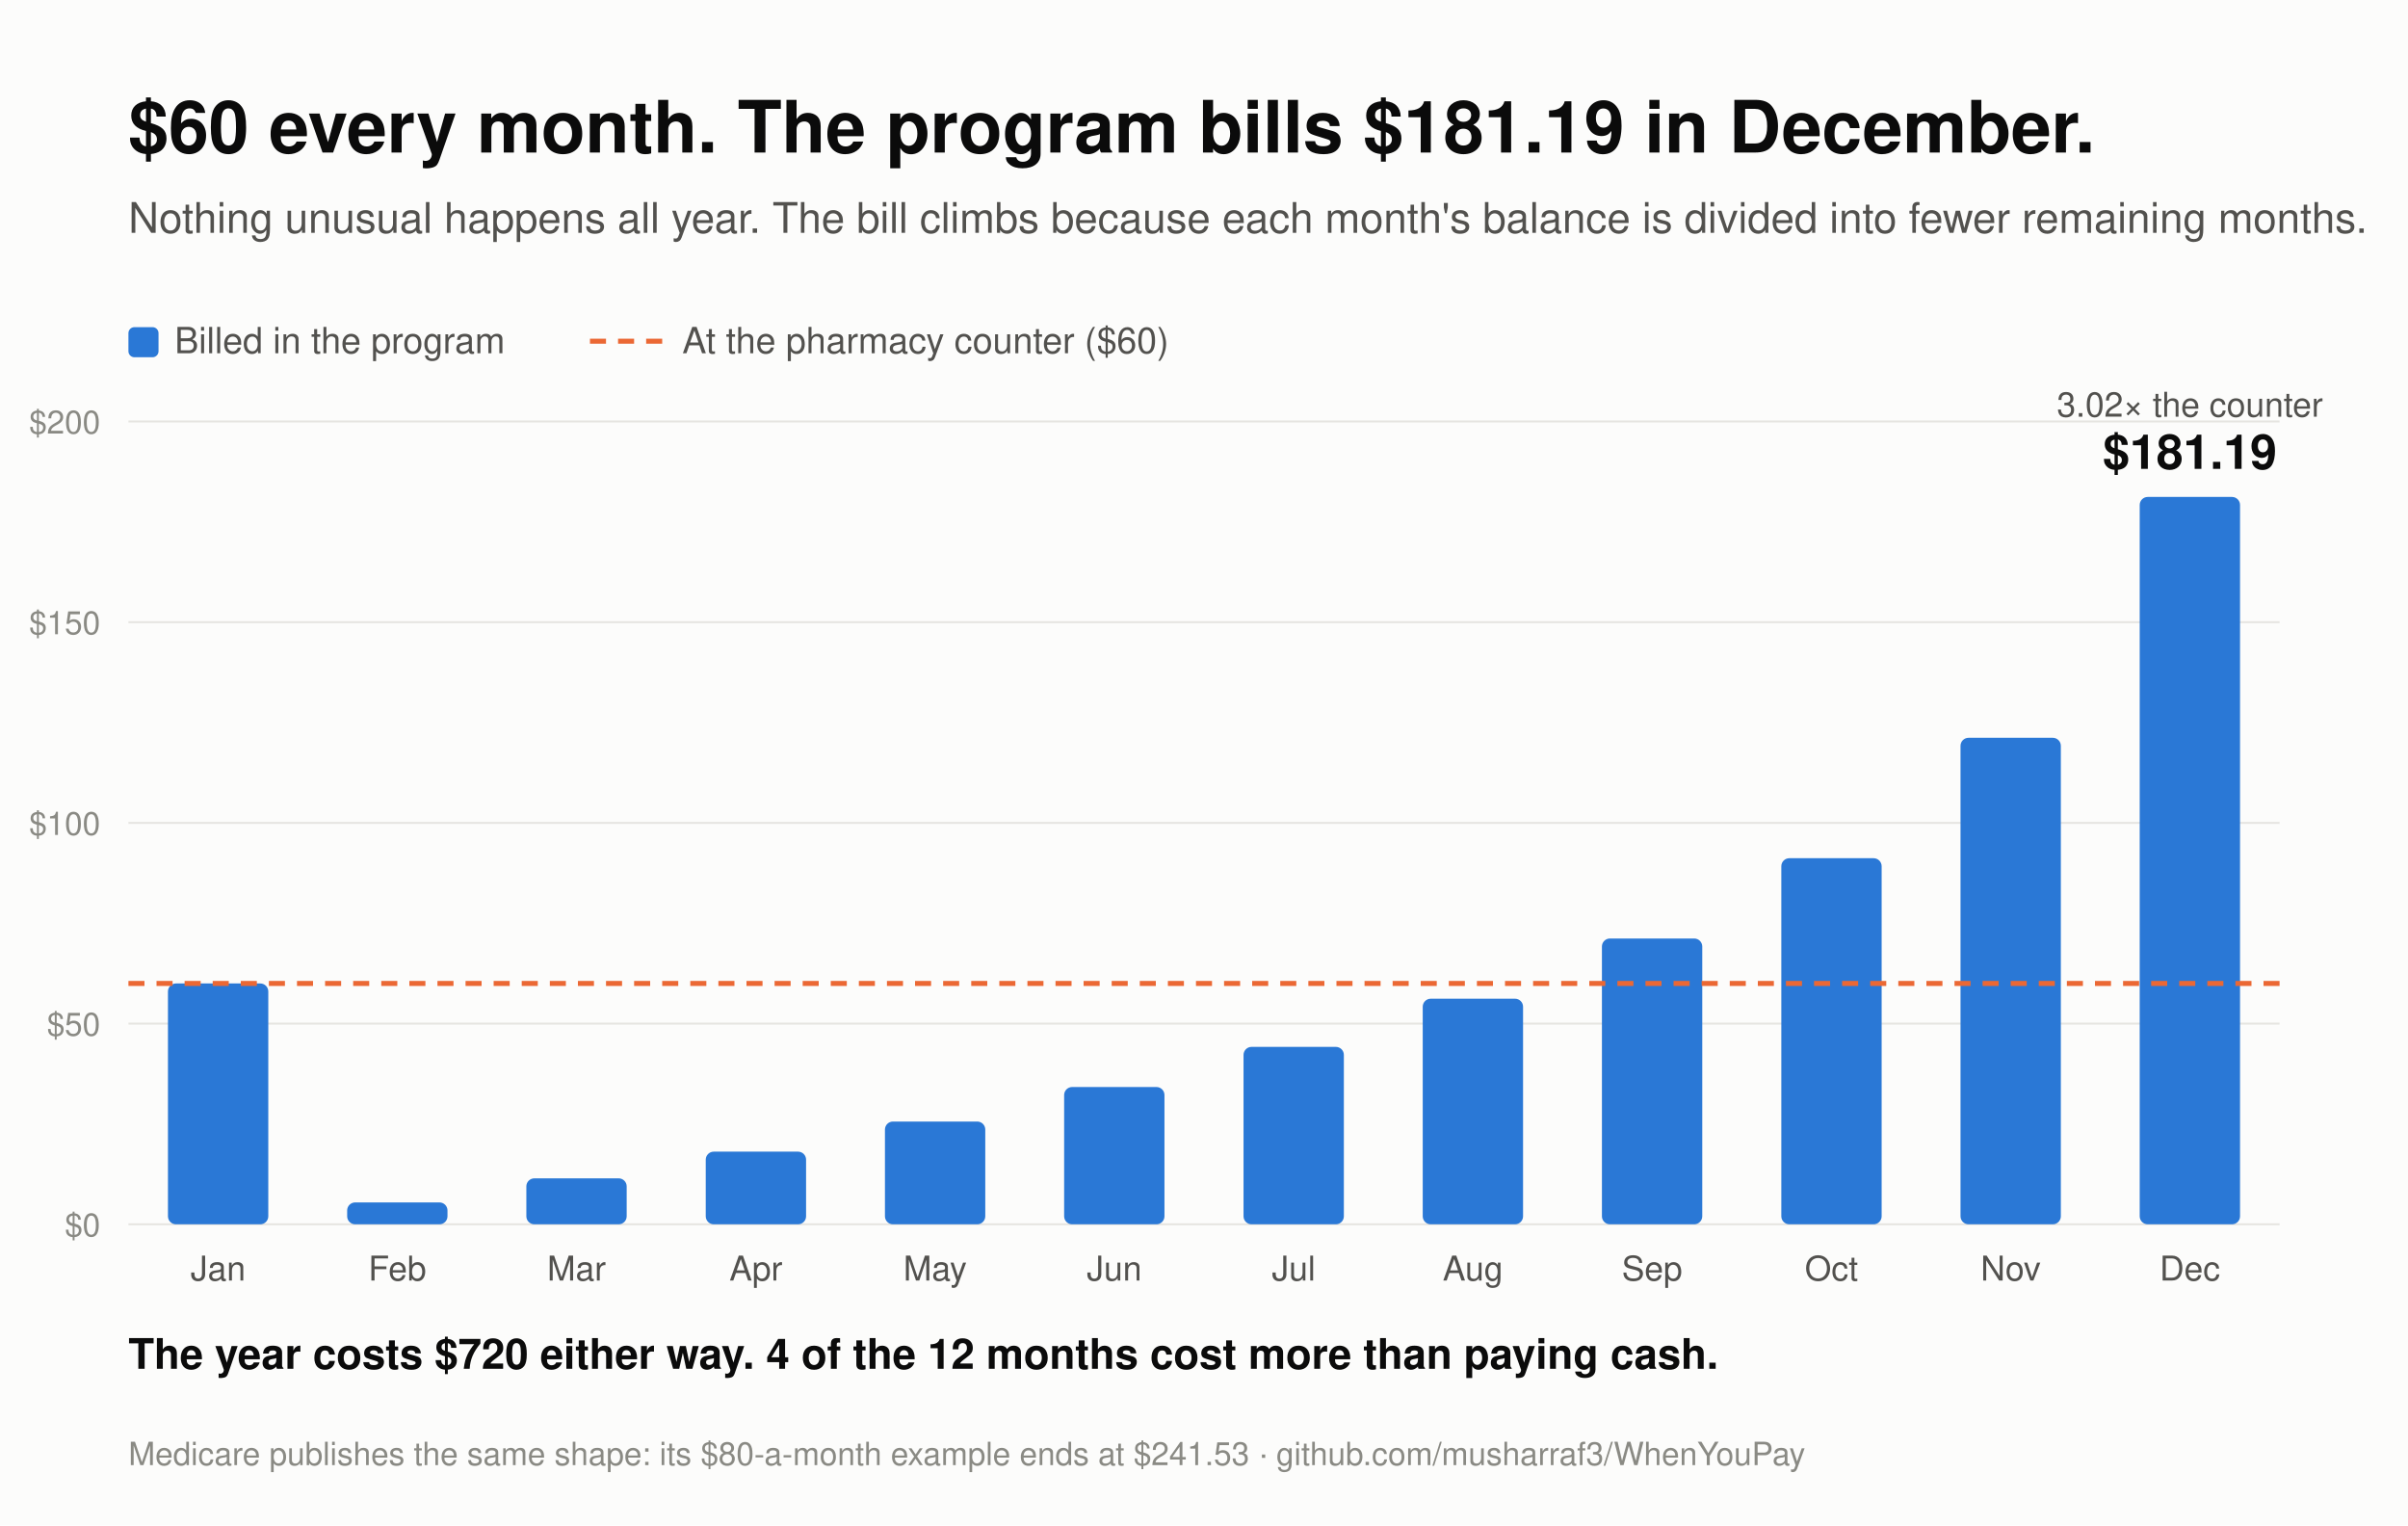
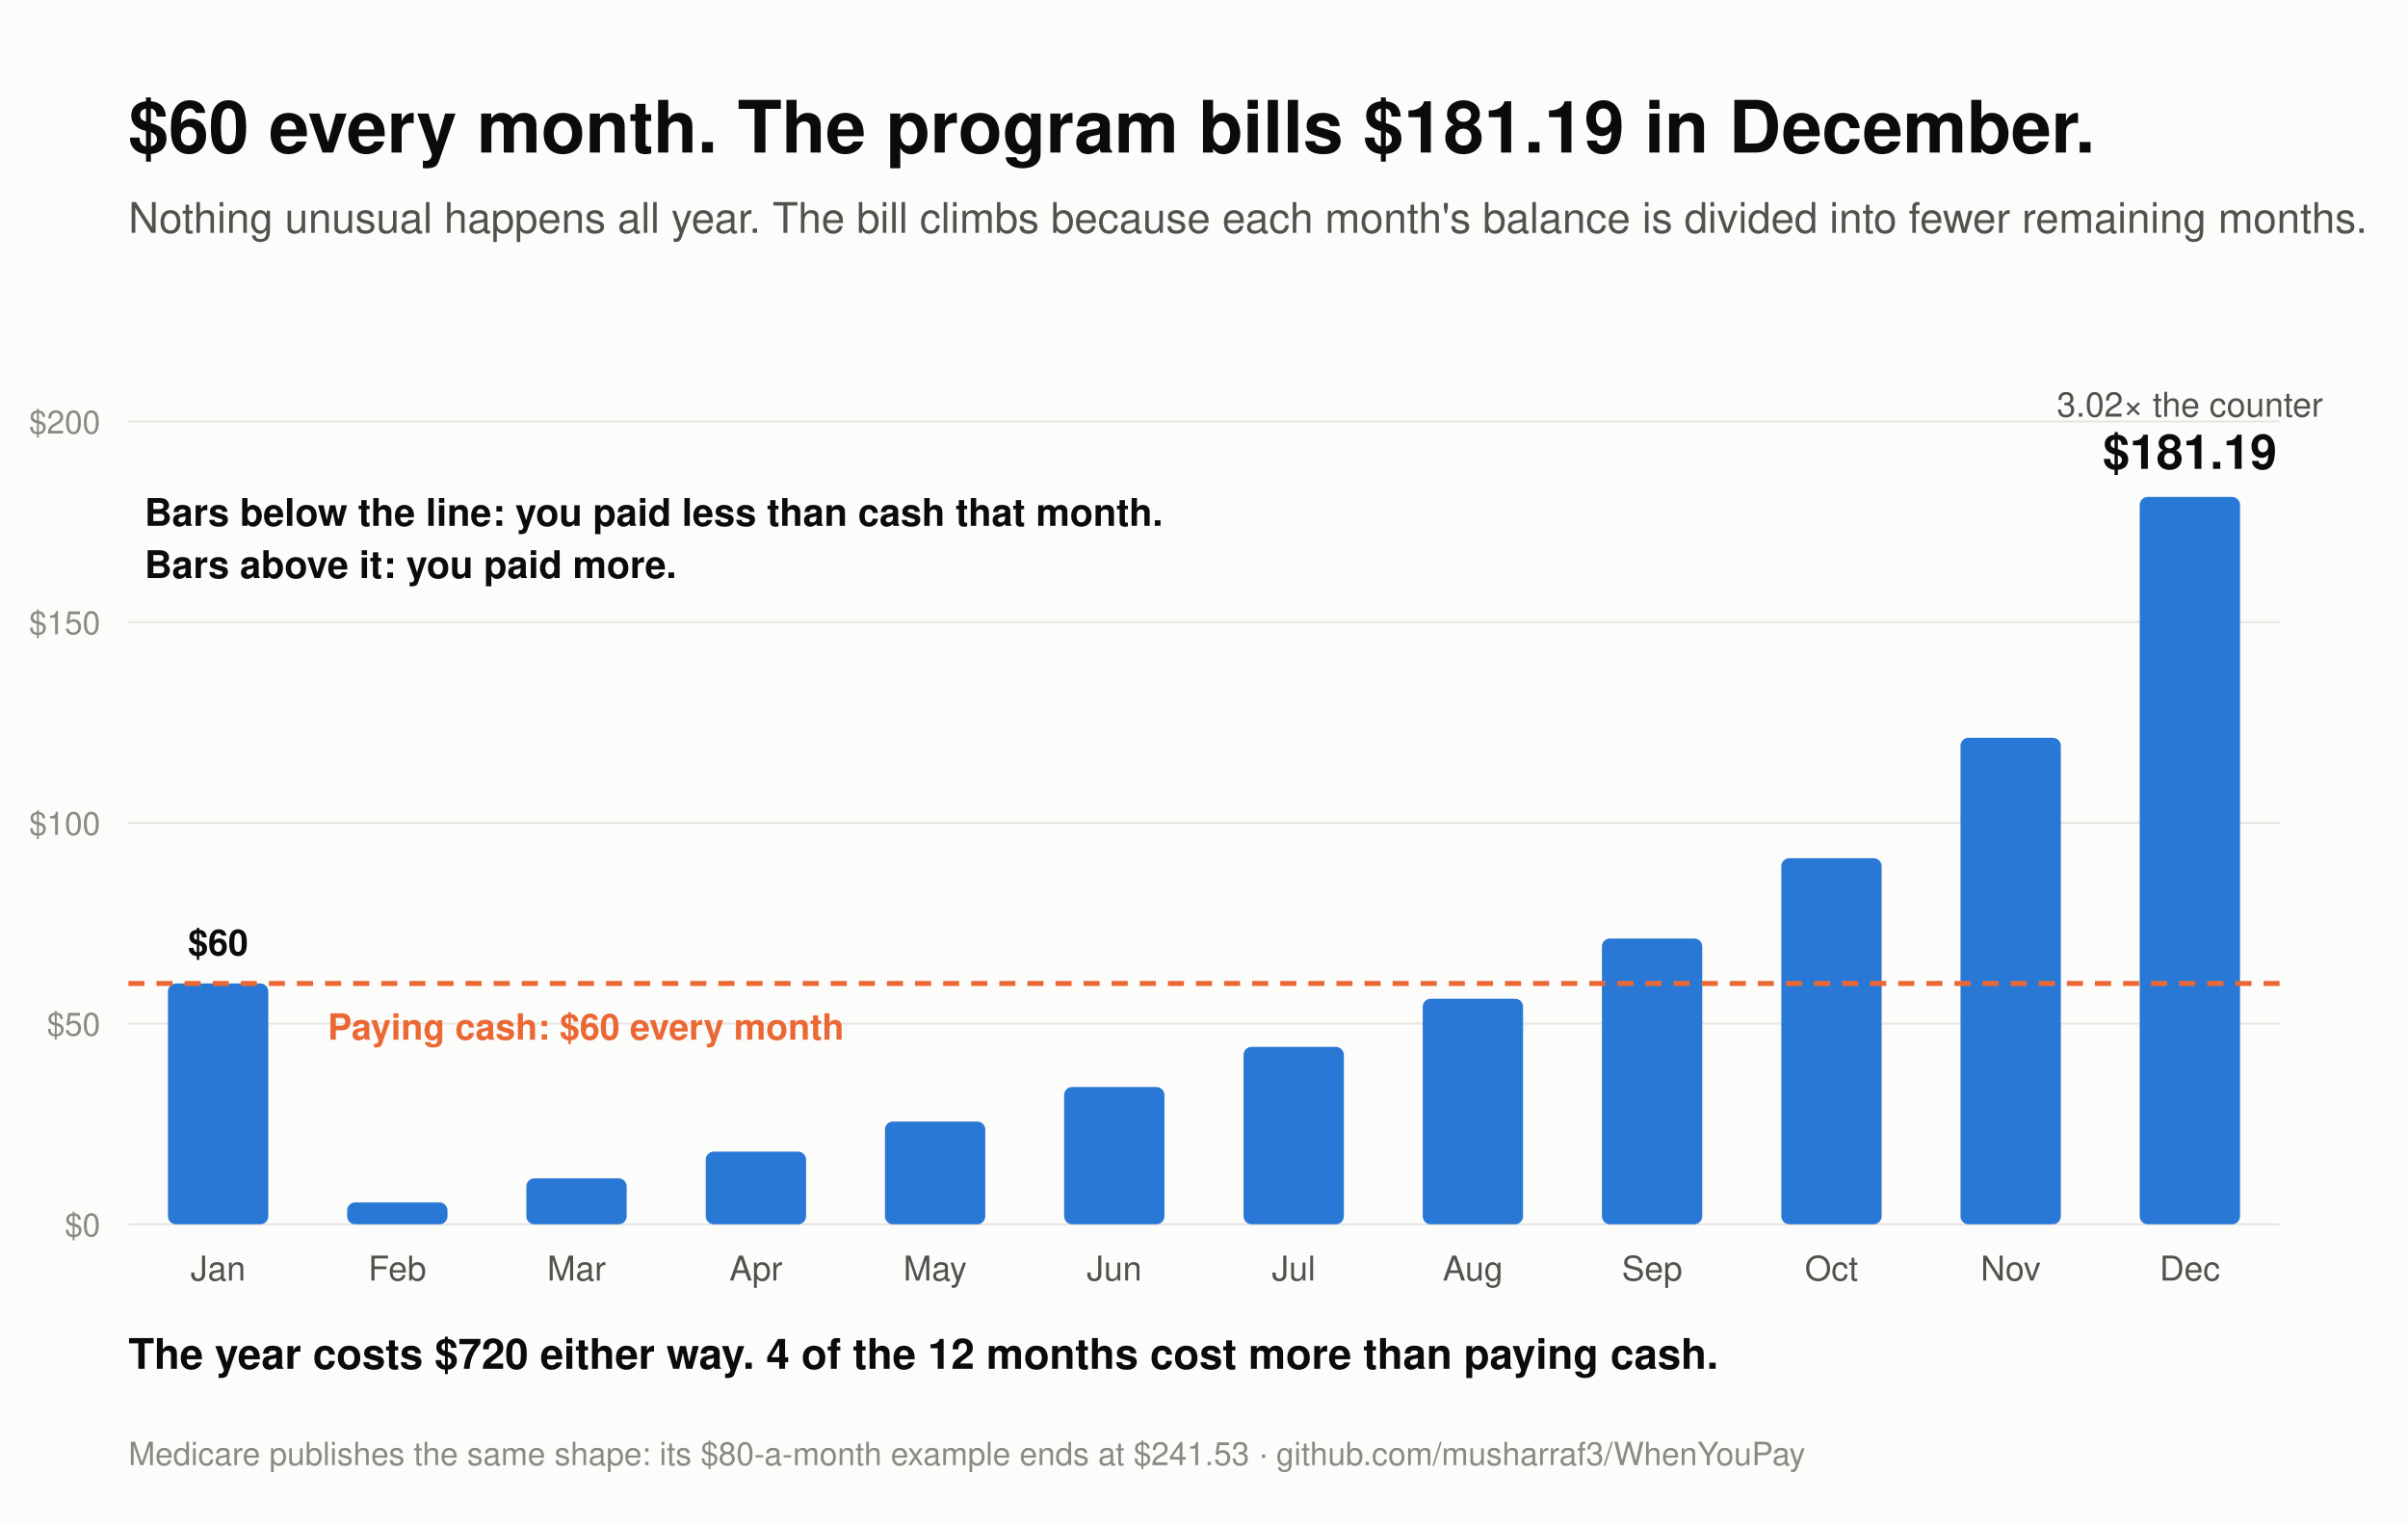
<svg xmlns="http://www.w3.org/2000/svg" width="1200" height="760" viewBox="0 0 1200 760" font-family="Segoe UI, Helvetica, Arial, sans-serif">
  <rect width="1200" height="760" fill="#fcfcfb" />
  <text x="64" y="76" font-size="36" font-weight="700" fill="#0b0b0b">$60 every month. The program bills $181.19 in December.</text>
  <text x="64" y="116" font-size="21" fill="#52514e">Nothing unusual happens all year. The bill climbs because each month's balance is divided into fewer remaining months.</text>
  <text x="64" y="730" font-size="16" fill="#8a8a84">Medicare publishes the same shape: its $80-a-month example ends at $241.53 · github.com/musharraf3/WhenYouPay</text>
  <line x1="64" y1="610.0" x2="1136" y2="610.0" stroke="#e6e5e1" stroke-width="1" />
  <text x="50" y="616.0" font-size="16" fill="#8a8a84" text-anchor="end">$0</text>
  <line x1="64" y1="510.0" x2="1136" y2="510.0" stroke="#e6e5e1" stroke-width="1" />
  <text x="50" y="516.0" font-size="16" fill="#8a8a84" text-anchor="end">$50</text>
  <line x1="64" y1="410.0" x2="1136" y2="410.0" stroke="#e6e5e1" stroke-width="1" />
  <text x="50" y="416.0" font-size="16" fill="#8a8a84" text-anchor="end">$100</text>
  <line x1="64" y1="310.0" x2="1136" y2="310.0" stroke="#e6e5e1" stroke-width="1" />
  <text x="50" y="316.0" font-size="16" fill="#8a8a84" text-anchor="end">$150</text>
  <line x1="64" y1="210.0" x2="1136" y2="210.0" stroke="#e6e5e1" stroke-width="1" />
  <text x="50" y="216.0" font-size="16" fill="#8a8a84" text-anchor="end">$200</text>
  <rect x="83.7" y="490.0" width="50.0" height="120.0" rx="4" fill="#2a78d6" />
+   <text x="108.7" y="476.0" font-size="18" font-weight="700" fill="#0b0b0b" text-anchor="middle">$60</text>
  <text x="108.7" y="638.0" font-size="17" fill="#52514e" text-anchor="middle">Jan</text>
  <rect x="173.0" y="599.1" width="50.0" height="10.9" rx="4" fill="#2a78d6" />
  <text x="198.0" y="638.0" font-size="17" fill="#52514e" text-anchor="middle">Feb</text>
  <rect x="262.3" y="587.1" width="50.0" height="22.9" rx="4" fill="#2a78d6" />
  <text x="287.3" y="638.0" font-size="17" fill="#52514e" text-anchor="middle">Mar</text>
  <rect x="351.7" y="573.8" width="50.0" height="36.2" rx="4" fill="#2a78d6" />
  <text x="376.7" y="638.0" font-size="17" fill="#52514e" text-anchor="middle">Apr</text>
  <rect x="441.0" y="558.8" width="50.0" height="51.2" rx="4" fill="#2a78d6" />
  <text x="466.0" y="638.0" font-size="17" fill="#52514e" text-anchor="middle">May</text>
  <rect x="530.3" y="541.6" width="50.0" height="68.4" rx="4" fill="#2a78d6" />
  <text x="555.3" y="638.0" font-size="17" fill="#52514e" text-anchor="middle">Jun</text>
  <rect x="619.7" y="521.6" width="50.0" height="88.4" rx="4" fill="#2a78d6" />
  <text x="644.7" y="638.0" font-size="17" fill="#52514e" text-anchor="middle">Jul</text>
  <rect x="709.0" y="497.6" width="50.0" height="112.4" rx="4" fill="#2a78d6" />
  <text x="734.0" y="638.0" font-size="17" fill="#52514e" text-anchor="middle">Aug</text>
  <rect x="798.3" y="467.6" width="50.0" height="142.4" rx="4" fill="#2a78d6" />
  <text x="823.3" y="638.0" font-size="17" fill="#52514e" text-anchor="middle">Sep</text>
  <rect x="887.7" y="427.6" width="50.0" height="182.4" rx="4" fill="#2a78d6" />
  <text x="912.7" y="638.0" font-size="17" fill="#52514e" text-anchor="middle">Oct</text>
  <rect x="977.0" y="367.6" width="50.0" height="242.4" rx="4" fill="#2a78d6" />
  <text x="1002.0" y="638.0" font-size="17" fill="#52514e" text-anchor="middle">Nov</text>
  <rect x="1066.3" y="247.6" width="50.0" height="362.4" rx="4" fill="#2a78d6" />
  <text x="1091.3" y="638.0" font-size="17" fill="#52514e" text-anchor="middle">Dec</text>
  <line x1="64" y1="490.0" x2="1136" y2="490.0" stroke="#eb6834" stroke-width="2.5" stroke-dasharray="8 6" />
+   <text x="163.3" y="518.0" font-size="18" font-weight="600" fill="#eb6834">Paying cash: $60 every month</text>
+   <text x="72" y="262" font-size="19" font-weight="600" fill="#0b0b0b">Bars below the line: you paid less than cash that month.</text>
+   <text x="72" y="288" font-size="19" font-weight="600" fill="#0b0b0b">Bars above it: you paid more.</text>
  <text x="1091.3" y="233.6" font-size="24" font-weight="700" fill="#0b0b0b" text-anchor="middle">$181.19</text>
  <text x="1091.3" y="207.6" font-size="17" fill="#52514e" text-anchor="middle">3.02× the counter</text>
-   <rect x="64" y="163" width="15" height="15" rx="3" fill="#2a78d6" />
-   <text x="87" y="176" font-size="18" fill="#52514e">Billed in the program</text>
-   <line x1="294" y1="170" x2="330" y2="170" stroke="#eb6834" stroke-width="2.5" stroke-dasharray="8 6" />
-   <text x="340" y="176" font-size="18" fill="#52514e">At the pharmacy counter ($60)</text>
  <text x="64" y="682" font-size="21" font-weight="600" fill="#0b0b0b">The year costs $720 either way. 4 of the 12 months cost more than paying cash.</text>
</svg>
